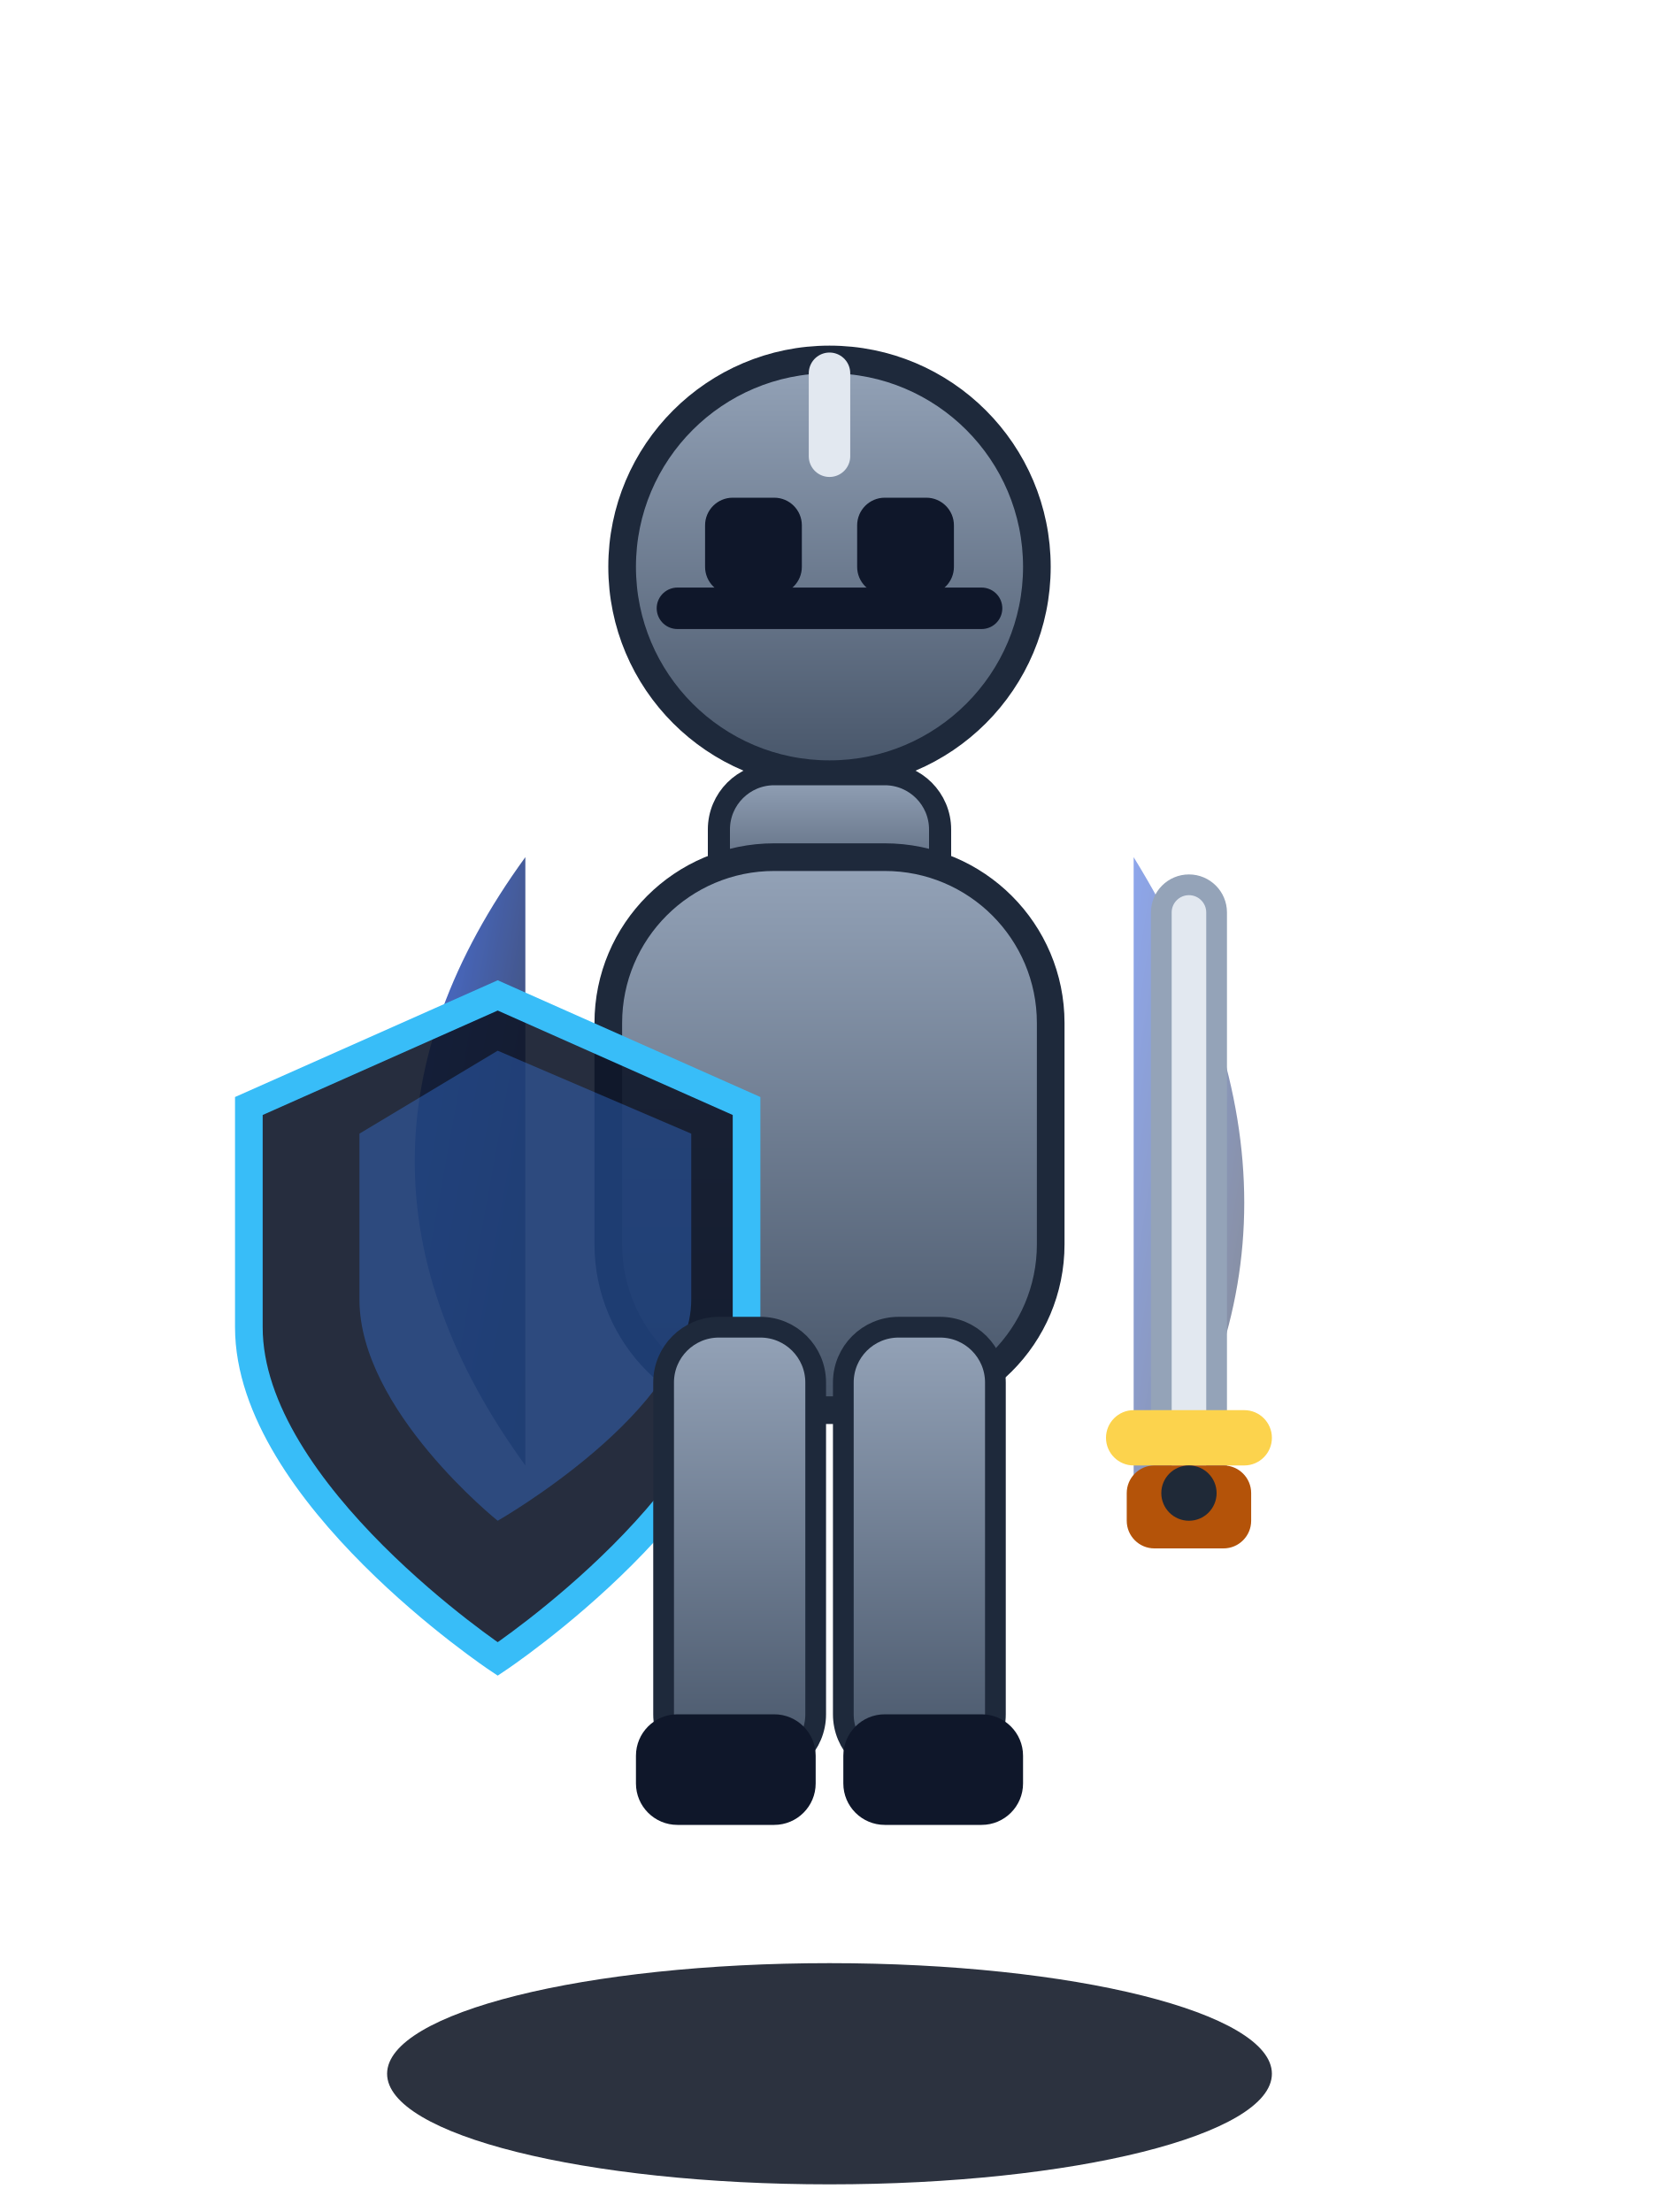
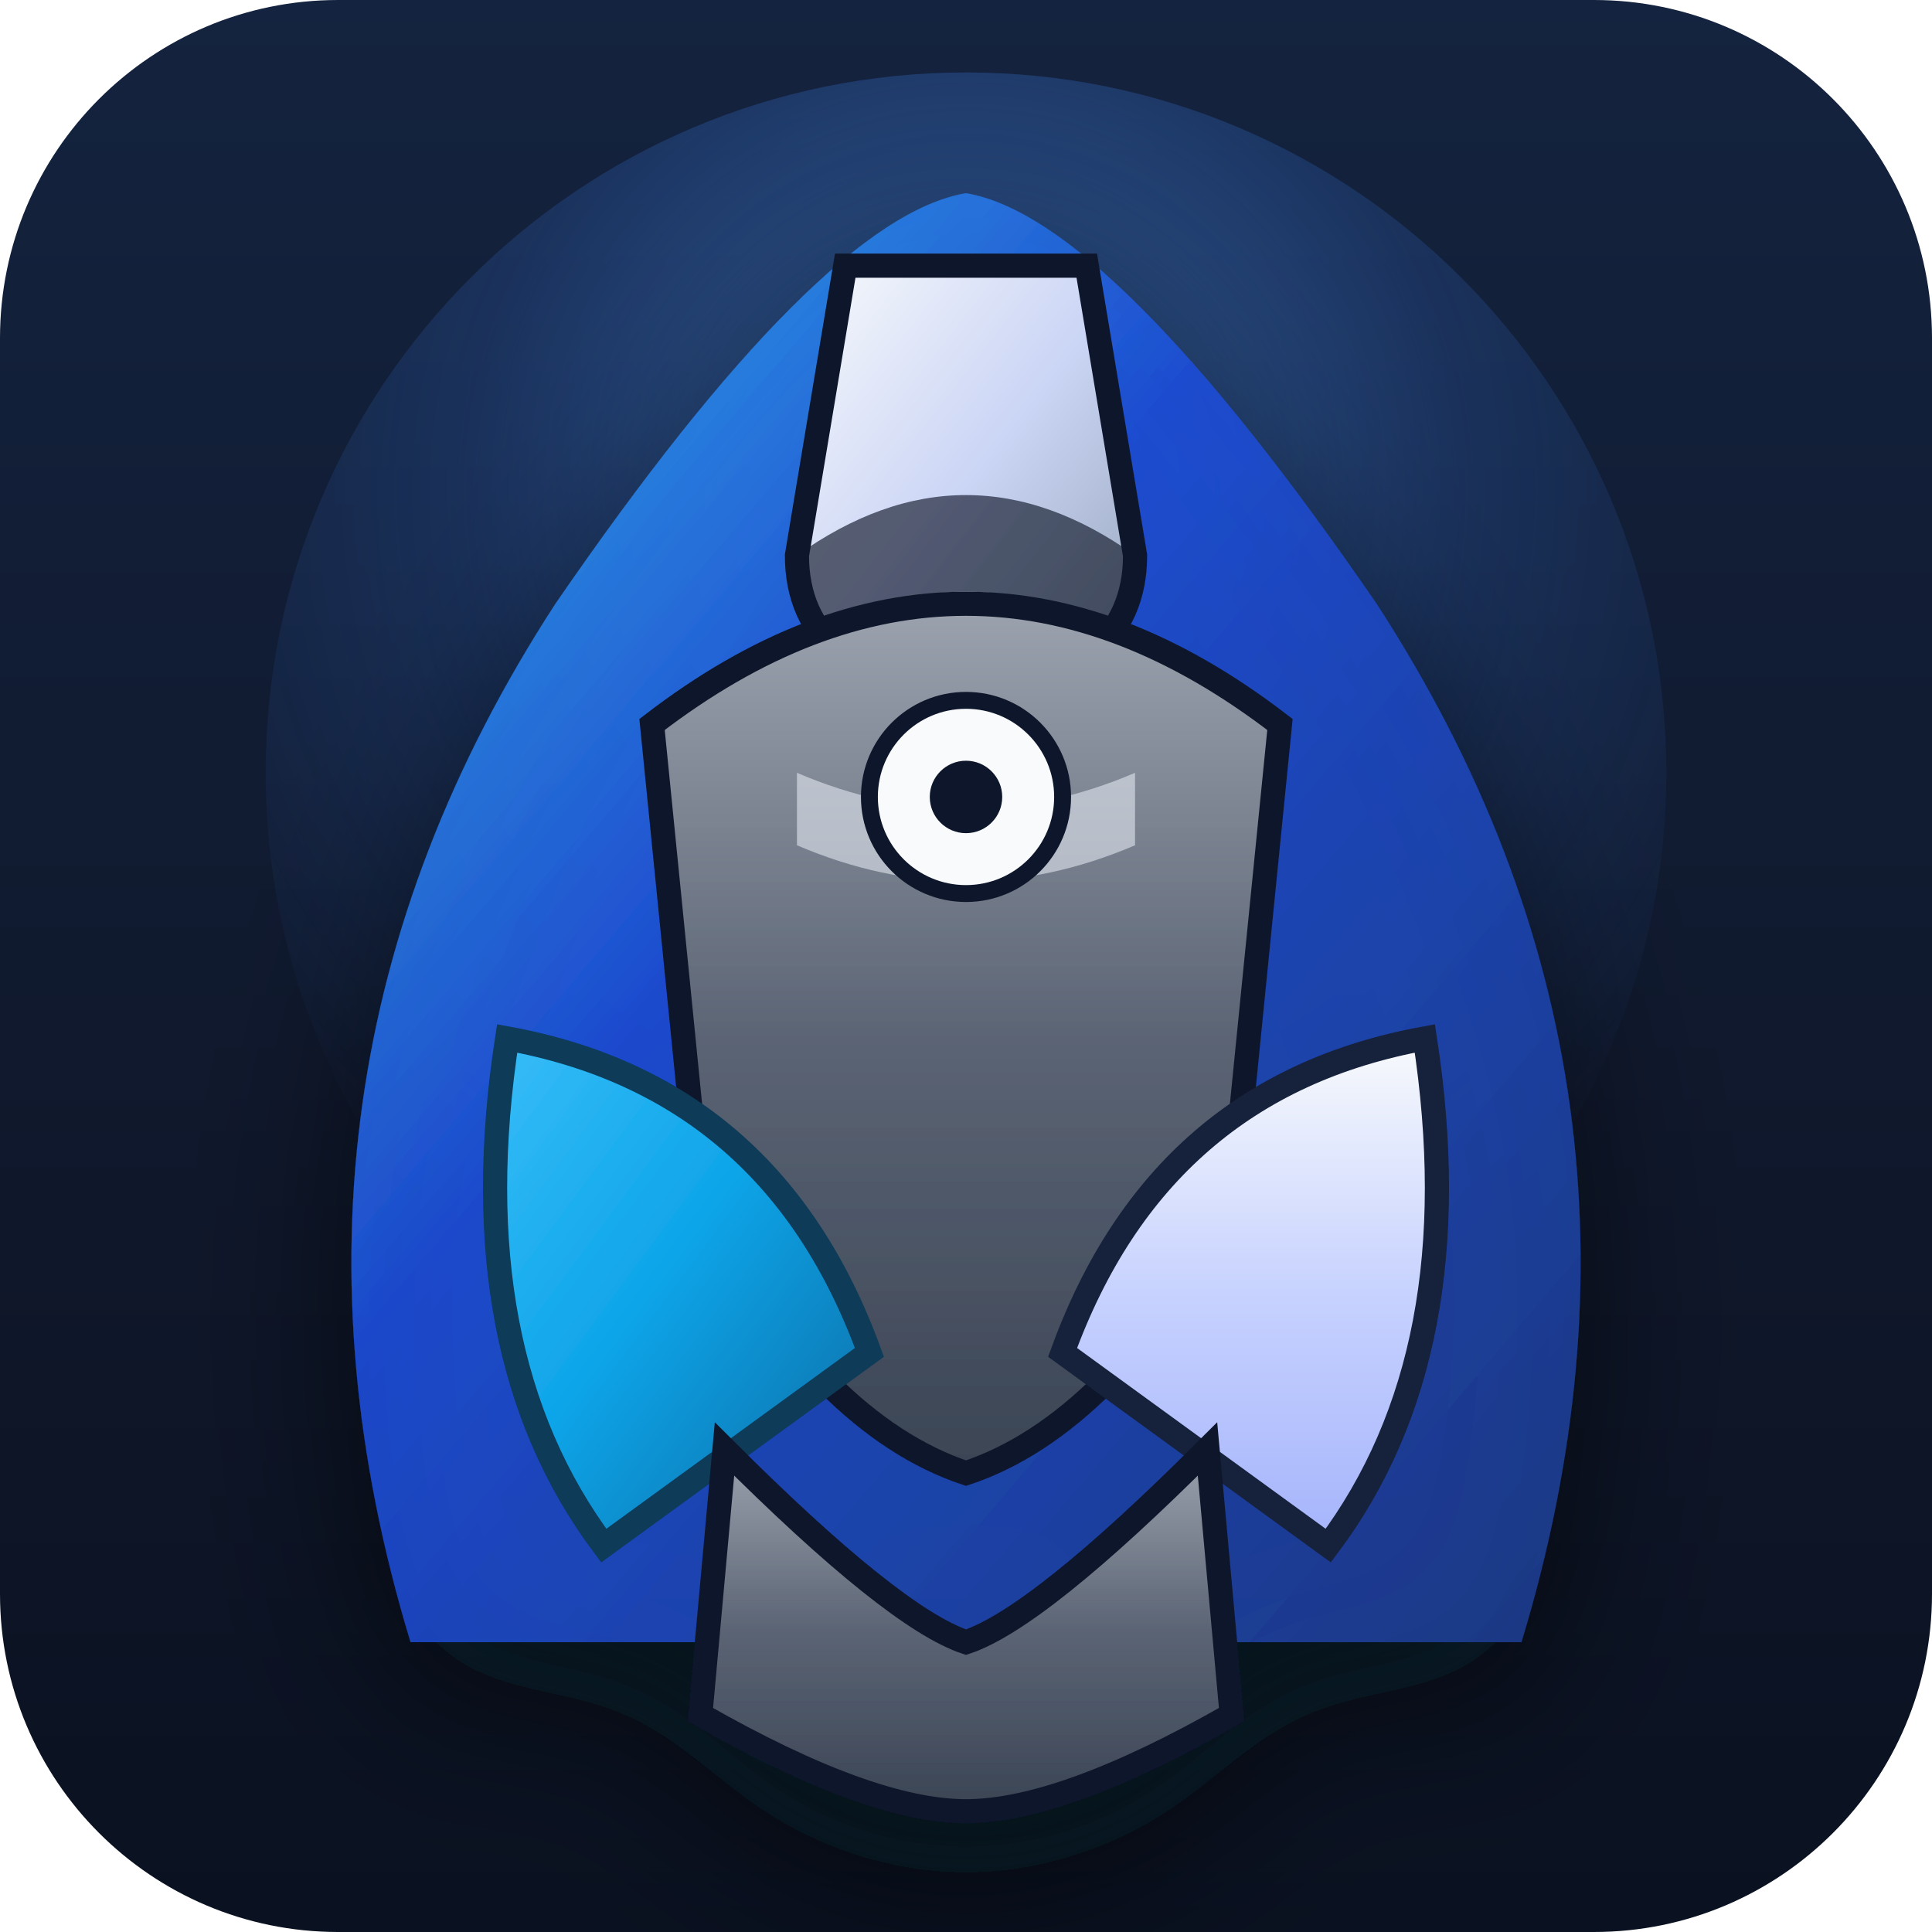
- <svg xmlns="http://www.w3.org/2000/svg" class="hero-svg" viewBox="0 0 120 160" aria-hidden="true">
+ <svg xmlns="http://www.w3.org/2000/svg" class="hero-svg" viewBox="0 0 160 160" role="img" aria-labelledby="title desc">
  <defs>
-     <linearGradient id="armorGradient" x1="0%" y1="0%" x2="0%" y2="100%">
-       <stop offset="0%" stop-color="#94a3b8" />
-       <stop offset="100%" stop-color="#475569" />
+     <linearGradient id="hero-bg-2" x1="0%" y1="0%" x2="0%" y2="100%">
+       <stop offset="0%" stop-color="#14233f" />
+       <stop offset="65%" stop-color="#0f172a" />
+       <stop offset="100%" stop-color="#0a1120" />
    </linearGradient>
-     <linearGradient id="capeGradient" x1="0%" y1="0%" x2="100%" y2="100%">
-       <stop offset="0%" stop-color="#1d4ed8" />
-       <stop offset="100%" stop-color="#0f172a" />
+     <linearGradient id="hero-cape-2" x1="0%" y1="0%" x2="100%" y2="100%">
+       <stop offset="0%" stop-color="#38bdf8" />
+       <stop offset="40%" stop-color="#1d4ed8" />
+       <stop offset="100%" stop-color="#1e3a8a" />
    </linearGradient>
+     <linearGradient id="hero-armor-2" x1="0%" y1="0%" x2="100%" y2="100%">
+       <stop offset="0%" stop-color="#f8fafc" />
+       <stop offset="50%" stop-color="#cbd5f5" />
+       <stop offset="100%" stop-color="#94a3b8" />
+     </linearGradient>
+     <linearGradient id="hero-plate-2" x1="0%" y1="0%" x2="0%" y2="100%">
+       <stop offset="0%" stop-color="#9ca3af" />
+       <stop offset="50%" stop-color="#5b6474" />
+       <stop offset="100%" stop-color="#3a4454" />
+     </linearGradient>
+     <linearGradient id="hero-shield-2" x1="0%" y1="0%" x2="100%" y2="100%">
+       <stop offset="0%" stop-color="#38bdf8" />
+       <stop offset="45%" stop-color="#0ea5e9" />
+       <stop offset="100%" stop-color="#0369a1" />
+     </linearGradient>
+     <linearGradient id="hero-sword-2" x1="0%" y1="0%" x2="0%" y2="100%">
+       <stop offset="0%" stop-color="#f8fafc" />
+       <stop offset="50%" stop-color="#c7d2fe" />
+       <stop offset="100%" stop-color="#a5b4fc" />
+     </linearGradient>
+     <radialGradient id="hero-glow-2" cx="50%" cy="30%" r="65%">
+       <stop offset="0%" stop-color="rgba(96,165,250,0.55)" />
+       <stop offset="55%" stop-color="rgba(59,130,246,0.18)" />
+       <stop offset="100%" stop-color="rgba(59,130,246,0)" />
+     </radialGradient>
+     <filter id="hero-shadow-2" x="-20%" y="-20%" width="140%" height="140%">
+       <feDropShadow dx="0" dy="5" stdDeviation="7" flood-color="#060b18" flood-opacity="0.65" />
+     </filter>
  </defs>
-   <ellipse cx="60" cy="150" rx="32" ry="8" fill="rgba(8,15,30,0.85)" />
-   <circle class="armor-core head-shell" cx="60" cy="41" r="15" fill="url(#armorGradient)" stroke="#1e293b" stroke-width="2" />
-   <rect class="armor-core neck-piece" x="52" y="56" width="16" height="10" rx="4" fill="url(#armorGradient)" stroke="#1e293b" stroke-width="1.6" />
-   <rect class="armor-core" x="44" y="62" width="32" height="40" rx="12" fill="url(#armorGradient)" stroke="#1e293b" stroke-width="2" />
-   <rect x="51" y="36" width="7" height="7" rx="2" fill="#0f172a" />
-   <rect x="62" y="36" width="7" height="7" rx="2" fill="#0f172a" />
-   <path d="M49 44 h22" stroke="#0f172a" stroke-width="3" stroke-linecap="round" />
-   <path d="M60 33 v-6" stroke="#e2e8f0" stroke-width="3" stroke-linecap="round" />
-   <path class="cape-shape" d="M38 62 q-16 22 0 44" fill="url(#capeGradient)" opacity="0.8" />
-   <path class="cape-shape" d="M82 62 q16 26 0 48" fill="url(#capeGradient)" opacity="0.5" />
-   <g class="shield-group" transform="translate(18,72)">
-     <path class="shield-outline" d="M18 0 L36 8 v16 c0 12-18 24-18 24S0 36 0 24V8z" fill="rgba(15,23,42,0.9)" stroke="#38bdf8" stroke-width="2" />
-     <path d="M18 4 L32 10 v12 c0 8-14 16-14 16S8 30 8 22V10z" fill="rgba(59,130,246,0.35)" />
-   </g>
-   <g class="sword-group" transform="translate(72,64)">
-     <rect x="12" y="0" width="4" height="44" rx="2" fill="#e2e8f0" class="sword-blade" stroke="#94a3b8" stroke-width="1.5" />
-     <rect x="8" y="38" width="12" height="4" rx="2" fill="#fcd34d" />
-     <rect x="9.5" y="42" width="9" height="6" rx="2" fill="#b45309" />
-     <circle cx="14" cy="44" r="2" fill="#1f2937" />
-   </g>
-   <g class="leg-group">
-     <rect class="leg-piece" x="48" y="96" width="11" height="32" rx="4" fill="url(#armorGradient)" stroke="#1e293b" stroke-width="1.5" />
-     <rect class="leg-piece" x="61" y="96" width="11" height="32" rx="4" fill="url(#armorGradient)" stroke="#1e293b" stroke-width="1.5" />
-     <rect class="leg-piece" x="46" y="124" width="13" height="8" rx="3" fill="#0f172a" />
-     <rect class="leg-piece" x="61" y="124" width="13" height="8" rx="3" fill="#0f172a" />
+   <rect width="160" height="160" fill="url(#hero-bg-2)" rx="28" />
+   <circle cx="80" cy="64" r="58" fill="url(#hero-glow-2)" />
+   <g filter="url(#hero-shadow-2)">
+     <path d="M34 136 Q20 90 46 50 Q68 18 80 16 Q92 18 114 50 Q140 90 126 136" fill="url(#hero-cape-2)" opacity="0.9" />
+     <path d="M70 22 L90 22 L94 46 Q94 56 80 58 Q66 56 66 46 Z" fill="url(#hero-armor-2)" stroke="#0f172a" stroke-width="2" />
+     <path d="M54 60 Q80 40 106 60 L102 100 Q92 118 80 122 Q68 118 58 100 Z" fill="url(#hero-plate-2)" stroke="#0f172a" stroke-width="2" />
+     <path d="M42 86 Q64 90 72 112 L50 128 Q38 112 42 86 Z" fill="url(#hero-shield-2)" stroke="#083a59" stroke-width="2" />
+     <path d="M118 86 Q96 90 88 112 L110 128 Q122 112 118 86 Z" fill="url(#hero-sword-2)" stroke="#16213a" stroke-width="2" />
+     <path d="M60 120 Q74 134 80 136 Q86 134 100 120 L102 142 Q88 150 80 150 Q72 150 58 142 Z" fill="url(#hero-plate-2)" stroke="#0f172a" stroke-width="2" />
+     <path d="M66 46 Q80 36 94 46 L92 52 Q80 46 68 52 Z" fill="#0f172a" opacity="0.65" />
+     <path d="M66 64 Q80 70 94 64 L94 70 Q80 76 66 70 Z" fill="#e2e8f0" opacity="0.6" />
+     <circle cx="80" cy="66" r="8" fill="#f8fafc" stroke="#0f172a" stroke-width="1.4" />
+     <circle cx="80" cy="66" r="3" fill="#0f172a" />
  </g>
</svg>
